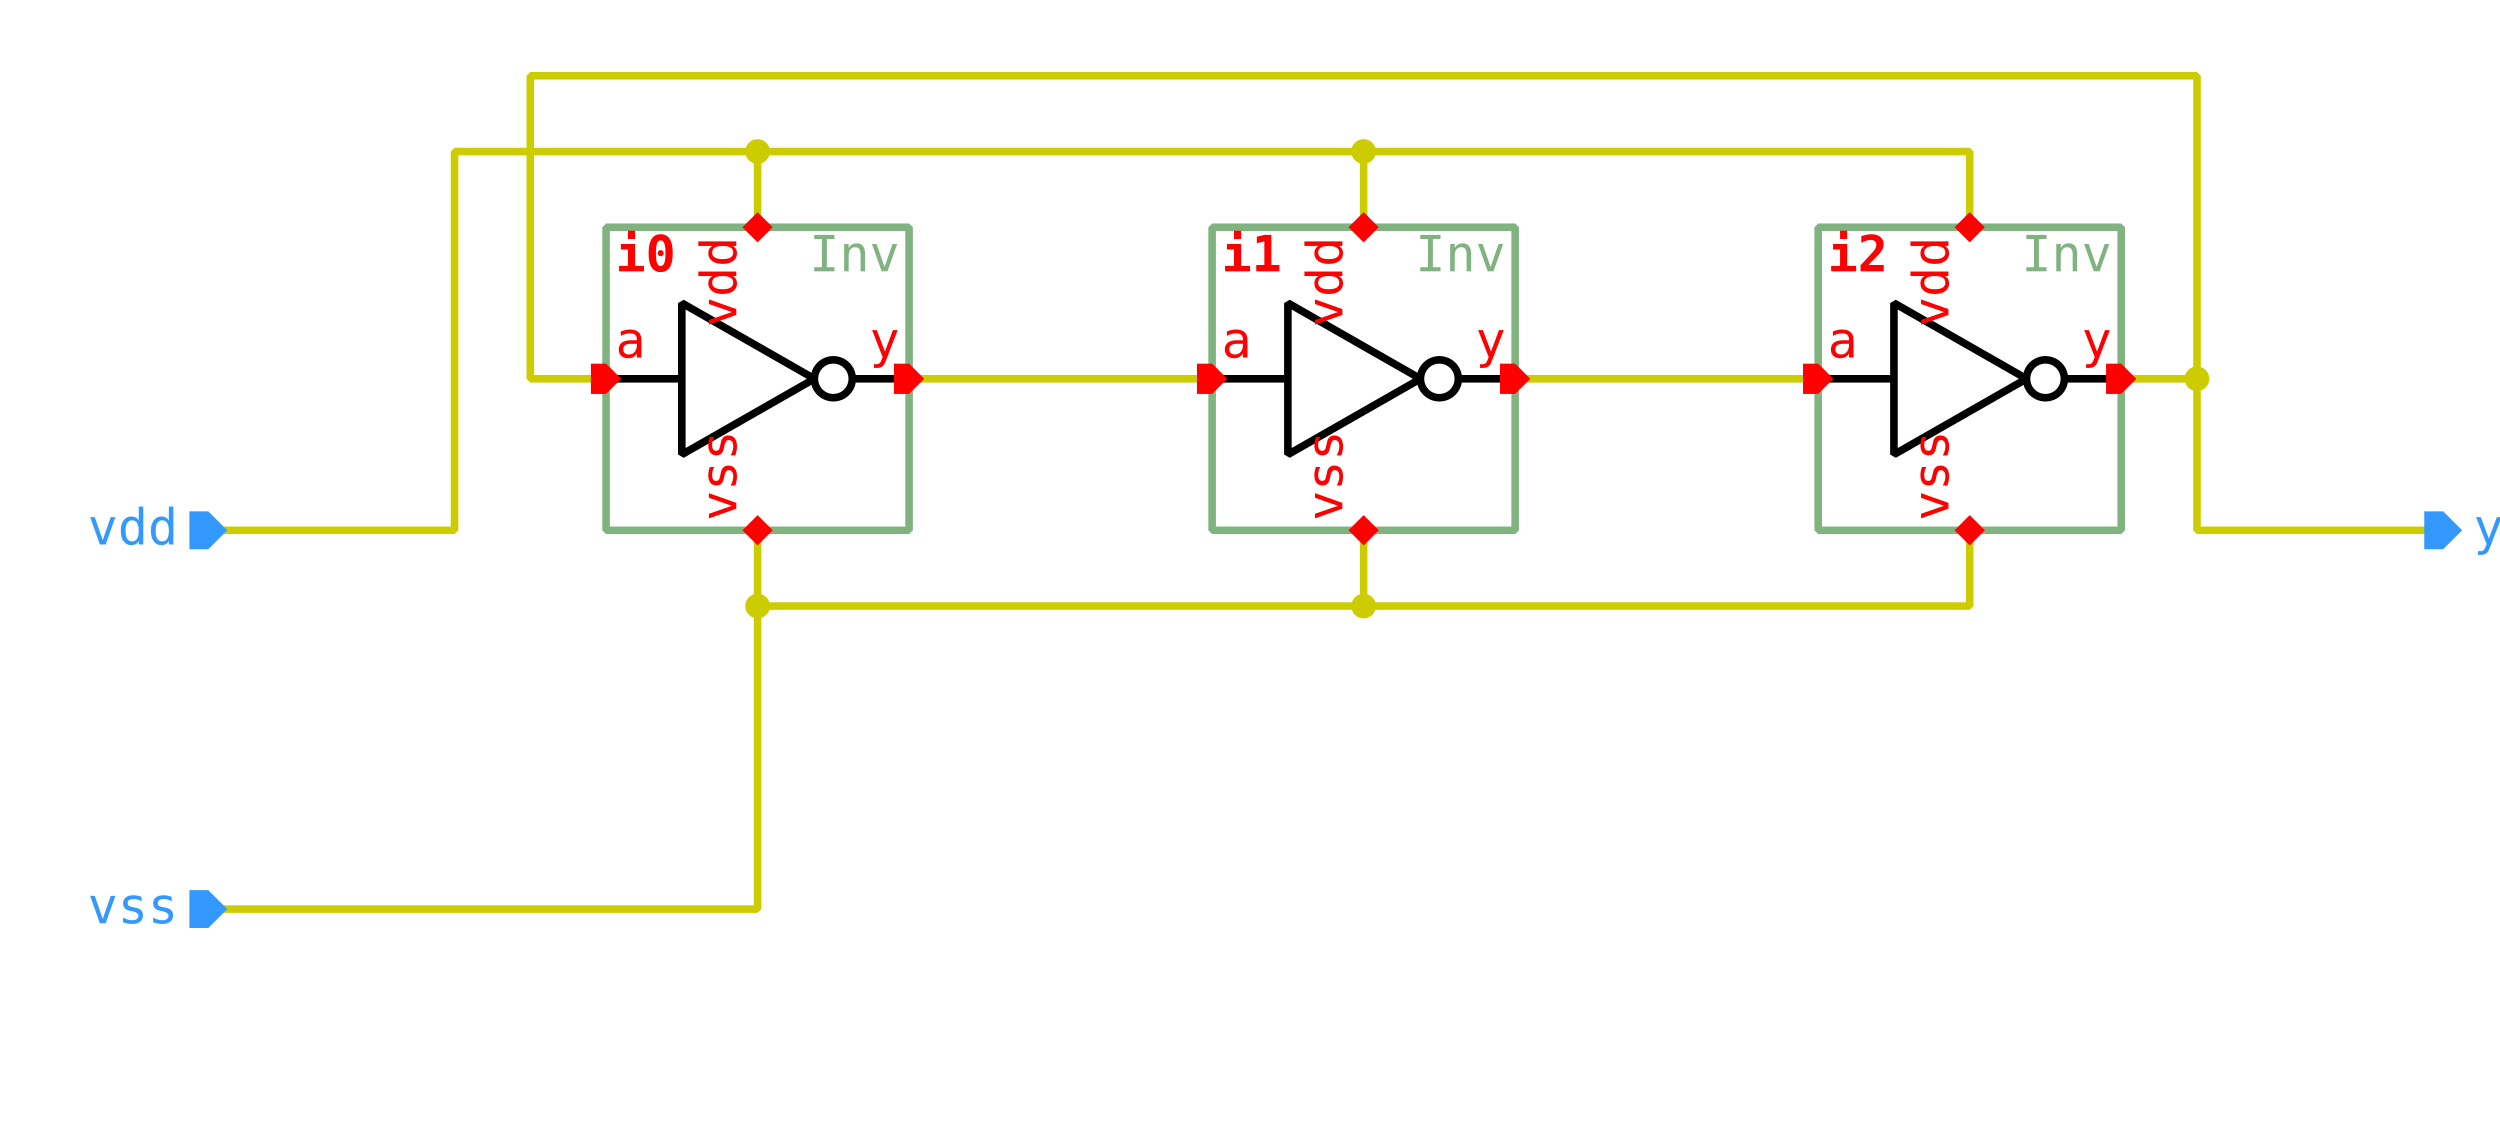
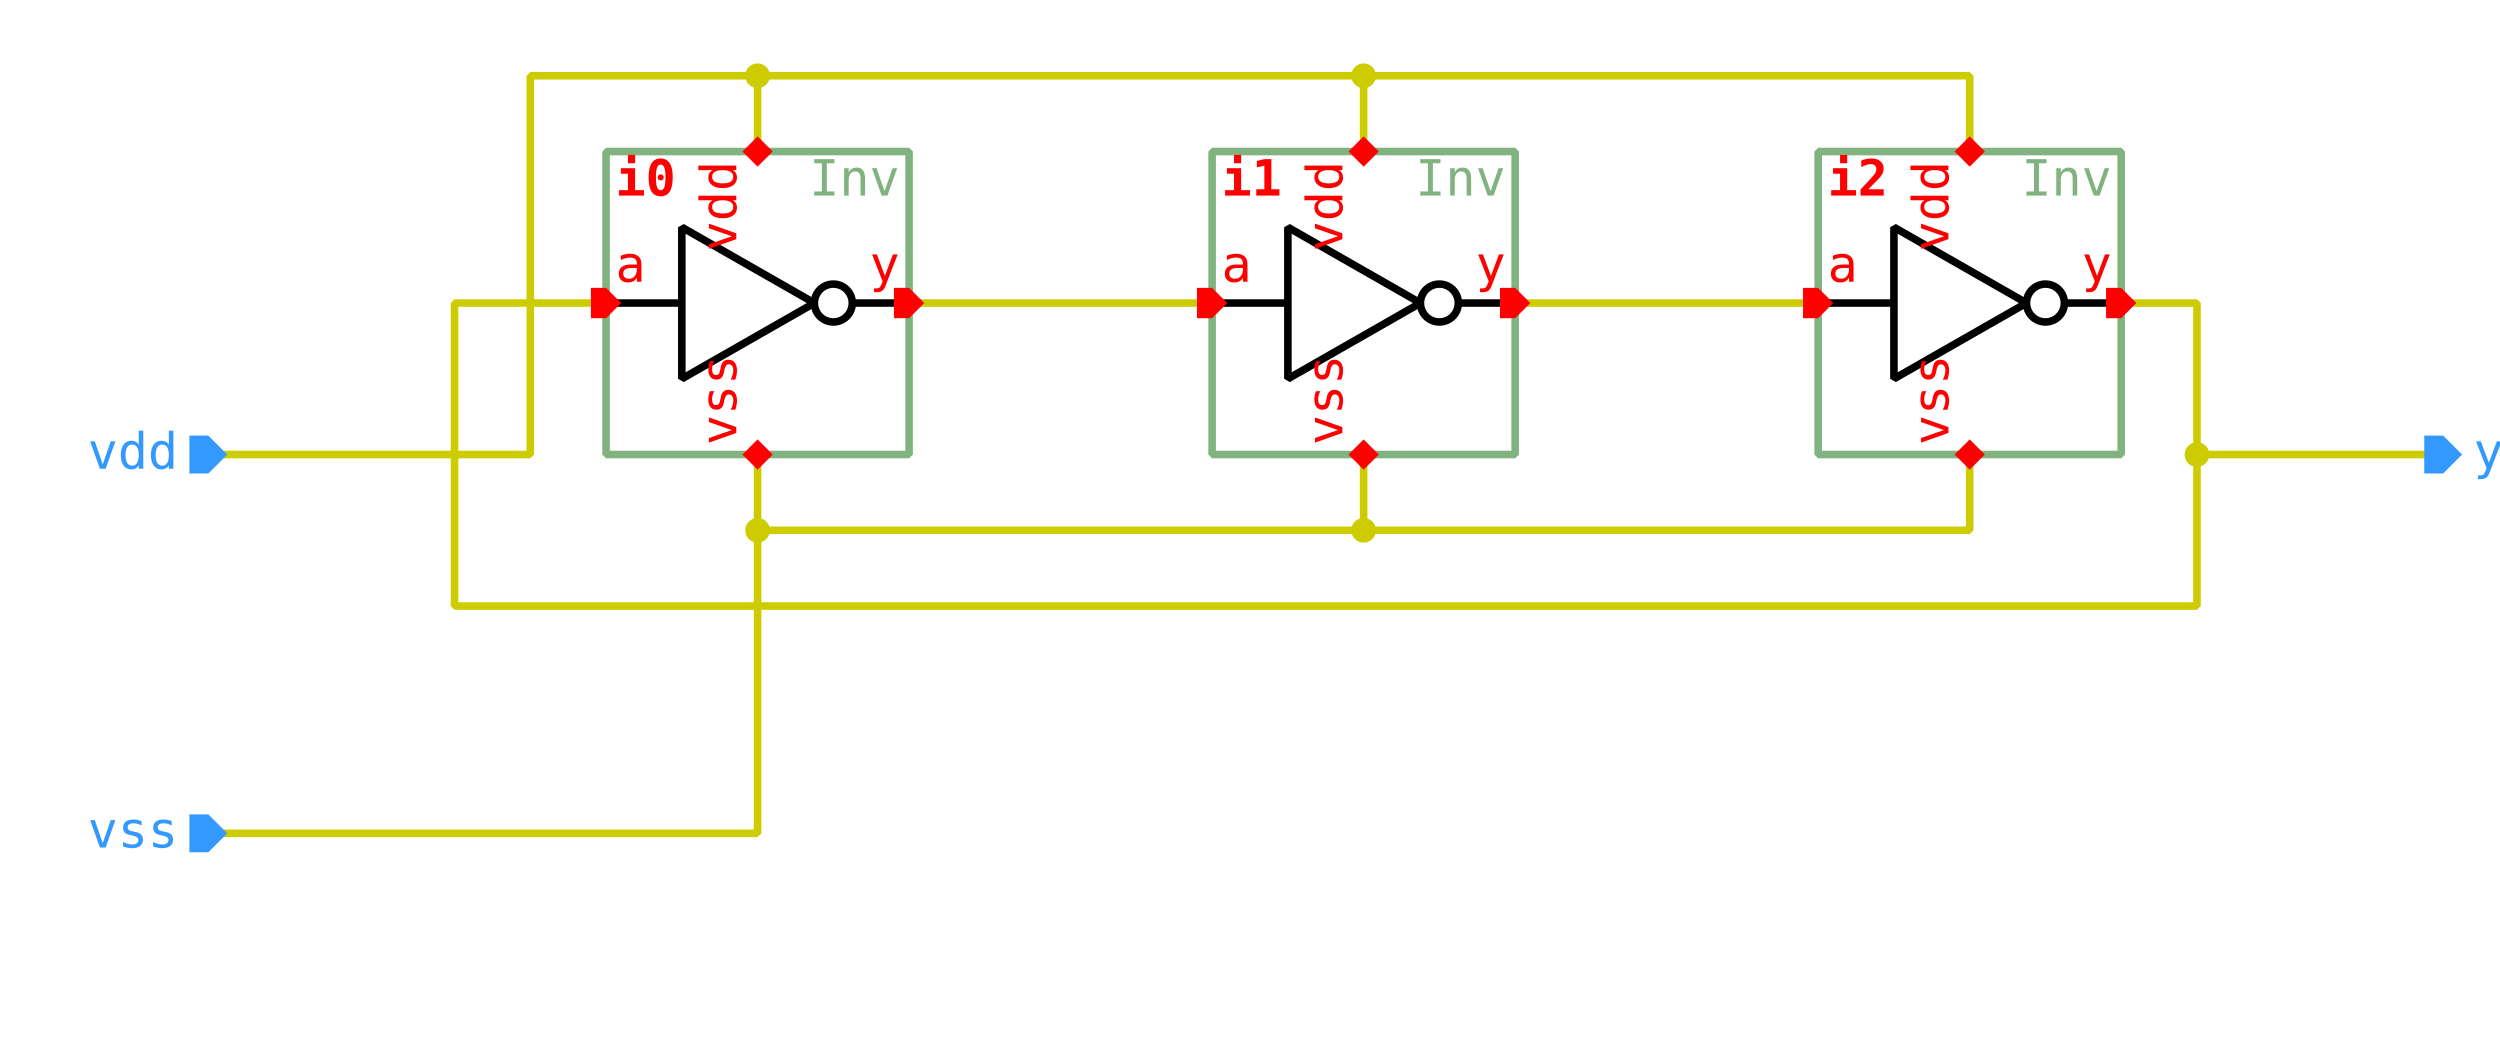
- <svg xmlns="http://www.w3.org/2000/svg" width="1155.0px" height="525.0px" viewBox="-1.0 -1.0 33.0 15.0">
+ <svg xmlns="http://www.w3.org/2000/svg" width="1155.0px" height="490.0px" viewBox="-1.0 -1.0 33.0 14.0">
  <style type="text/css">svg { stroke-linecap: butt; stroke-linejoin: bevel; } text { font-size: 11pt; font-family: "Inconsolata", monospace; font-stretch: 75%; } .instanceName { font-weight: bold; fill: #f00; } .pinLabel, .pinArrow { fill: #f00; } .params, .cellName { fill: #80b380; } .symbolOutline { stroke: #80b380; } .symbolPoly { stroke: #000; } .symbolOutline, .symbolPoly, .schemWire, .tapPoint { fill: none; stroke-width: 0.1; } .grid { fill: #ccc; } .schemWire, .tapPoint { stroke: #cc0; } .schemWire { stroke-linecap: square; } .connPoint, .tapPointLabel { fill: #cc0; } .portArrow, .portLabel { fill: #39f; }</style>
-   <g transform="matrix(1 0 0 -1 0 13.0)">
+   <g transform="matrix(1 0 0 -1 0 12.0)">
    <path d="M11.0 9.0 L15.0 9.0" class="schemWire" />
    <path d="M19.0 9.0 L23.0 9.0" class="schemWire" />
    <path d="M31.0 7.0 L30.0 7.0 L28.0 7.0 L28.0 9.0 L27.0 9.0" class="schemWire" />
-     <path d="M28.0 9.0 L28.0 13.0 L6.0 13.0 L6.0 9.0 L7.0 9.0" class="schemWire" />
-     <path d="M2.0 7.0 L3.0 7.0 L5.0 7.0 L5.0 12.0 L9.0 12.0 L9.0 11.0" class="schemWire" />
+     <path d="M28.0 7.0 L28.0 5.0 L5.0 5.0 L5.0 9.0 L7.0 9.0" class="schemWire" />
+     <path d="M2.0 7.0 L3.0 7.0 L6.0 7.0 L6.0 12.0 L9.0 12.0 L9.0 11.0" class="schemWire" />
    <path d="M9.0 12.0 L17.0 12.0 L17.0 11.0" class="schemWire" />
    <path d="M17.0 12.0 L25.0 12.0 L25.0 11.0" class="schemWire" />
    <path d="M2.0 2.0 L3.0 2.0 L9.0 2.0 L9.0 6.0 L9.0 7.0" class="schemWire" />
    <path d="M9.0 6.0 L17.0 6.0 L17.0 7.0" class="schemWire" />
    <path d="M17.0 6.0 L25.0 6.0 L25.0 7.0" class="schemWire" />
-     <circle cx="28.0" cy="9.0" r="0.163" class="connPoint" />
+     <circle cx="28.0" cy="7.0" r="0.163" class="connPoint" />
    <circle cx="17.0" cy="12.0" r="0.163" class="connPoint" />
    <circle cx="9.0" cy="12.0" r="0.163" class="connPoint" />
    <circle cx="17.0" cy="6.0" r="0.163" class="connPoint" />
    <circle cx="9.0" cy="6.0" r="0.163" class="connPoint" />
    <g>
      <rect x="7.0" y="7.0" width="4.0" height="4.0" class="symbolOutline" />
      <text transform="matrix(0.045 0 0 -0.045 10.875 10.875)" dominant-baseline="hanging" text-anchor="end" class="cellName">Inv</text>
      <text transform="matrix(0.045 0 0 -0.045 10.875 7.125)" dominant-baseline="ideographic" text-anchor="end" class="params" />
      <text transform="matrix(0.045 0 0 -0.045 7.125 10.875)" dominant-baseline="hanging" text-anchor="start" class="instanceName">i0</text>
      <path d="M0.0 2.0 L1.0 2.0" transform="matrix(1 0 0 1 7.0 7.0)" class="symbolPoly" />
      <path d="M3.25 2.0 L4.0 2.0" transform="matrix(1 0 0 1 7.0 7.0)" class="symbolPoly" />
      <path d="M1.0 1.0 L1.0 3.0 L2.75 2.0 Z" transform="matrix(1 0 0 1 7.0 7.0)" class="symbolPoly" />
      <path d="M3.0 2.0 m0.25 0 a 0.25 0.25 0 0 0 -0.5 0 a 0.25 0.25 0 0 0 0.5 0" transform="matrix(1 0 0 1 7.0 7.0)" class="symbolPoly" />
      <path d="M0 0 L0.2 -0.2 L0.2 -0.2 L0 -0.4 L-0.2 -0.2 L-0.2 -0.2 Z" transform="matrix(-1 0 0 -1 9.0 10.8)" class="pinArrow" />
      <text transform="matrix(0 0.045 0.045 0 8.875 10.875)" dominant-baseline="ideographic" text-anchor="end" class="pinLabel">vdd</text>
      <path d="M0 0 L0.2 -0.2 L0.2 -0.2 L0 -0.4 L-0.2 -0.2 L-0.2 -0.2 Z" transform="matrix(1 0 0 1 9.0 7.2)" class="pinArrow" />
      <text transform="matrix(0 0.045 0.045 0 8.875 7.125)" dominant-baseline="ideographic" text-anchor="start" class="pinLabel">vss</text>
      <path d="M0 0 L0.2 -0.2 L0.2 -0.4 L0 -0.4 L-0.2 -0.4 L-0.2 -0.2 Z" transform="matrix(0 -1 1 0 7.2 9.0)" class="pinArrow" />
      <text transform="matrix(0.045 0 0 -0.045 7.125 9.125)" dominant-baseline="ideographic" text-anchor="start" class="pinLabel">a</text>
      <path d="M0 0 L0.2 0 L0.2 -0.2 L0 -0.4 L-0.2 -0.2 L-0.2 0 Z" transform="matrix(0 1 -1 0 10.8 9.0)" class="pinArrow" />
      <text transform="matrix(0.045 0 0 -0.045 10.875 9.125)" dominant-baseline="ideographic" text-anchor="end" class="pinLabel">y</text>
    </g>
    <g>
      <rect x="15.0" y="7.0" width="4.0" height="4.0" class="symbolOutline" />
      <text transform="matrix(0.045 0 0 -0.045 18.875 10.875)" dominant-baseline="hanging" text-anchor="end" class="cellName">Inv</text>
      <text transform="matrix(0.045 0 0 -0.045 18.875 7.125)" dominant-baseline="ideographic" text-anchor="end" class="params" />
      <text transform="matrix(0.045 0 0 -0.045 15.125 10.875)" dominant-baseline="hanging" text-anchor="start" class="instanceName">i1</text>
      <path d="M0.0 2.0 L1.0 2.0" transform="matrix(1 0 0 1 15.0 7.0)" class="symbolPoly" />
      <path d="M3.25 2.0 L4.0 2.0" transform="matrix(1 0 0 1 15.0 7.0)" class="symbolPoly" />
      <path d="M1.0 1.0 L1.0 3.0 L2.75 2.0 Z" transform="matrix(1 0 0 1 15.0 7.0)" class="symbolPoly" />
      <path d="M3.0 2.0 m0.25 0 a 0.25 0.25 0 0 0 -0.5 0 a 0.25 0.25 0 0 0 0.5 0" transform="matrix(1 0 0 1 15.0 7.0)" class="symbolPoly" />
      <path d="M0 0 L0.2 -0.2 L0.2 -0.2 L0 -0.4 L-0.2 -0.2 L-0.2 -0.2 Z" transform="matrix(-1 0 0 -1 17.0 10.8)" class="pinArrow" />
      <text transform="matrix(0 0.045 0.045 0 16.875 10.875)" dominant-baseline="ideographic" text-anchor="end" class="pinLabel">vdd</text>
      <path d="M0 0 L0.2 -0.2 L0.2 -0.2 L0 -0.4 L-0.2 -0.2 L-0.2 -0.2 Z" transform="matrix(1 0 0 1 17.0 7.2)" class="pinArrow" />
      <text transform="matrix(0 0.045 0.045 0 16.875 7.125)" dominant-baseline="ideographic" text-anchor="start" class="pinLabel">vss</text>
      <path d="M0 0 L0.2 -0.2 L0.2 -0.4 L0 -0.4 L-0.2 -0.4 L-0.2 -0.2 Z" transform="matrix(0 -1 1 0 15.2 9.0)" class="pinArrow" />
      <text transform="matrix(0.045 0 0 -0.045 15.125 9.125)" dominant-baseline="ideographic" text-anchor="start" class="pinLabel">a</text>
      <path d="M0 0 L0.2 0 L0.2 -0.2 L0 -0.4 L-0.2 -0.2 L-0.2 0 Z" transform="matrix(0 1 -1 0 18.8 9.0)" class="pinArrow" />
      <text transform="matrix(0.045 0 0 -0.045 18.875 9.125)" dominant-baseline="ideographic" text-anchor="end" class="pinLabel">y</text>
    </g>
    <g>
      <rect x="23.0" y="7.0" width="4.0" height="4.0" class="symbolOutline" />
      <text transform="matrix(0.045 0 0 -0.045 26.875 10.875)" dominant-baseline="hanging" text-anchor="end" class="cellName">Inv</text>
      <text transform="matrix(0.045 0 0 -0.045 26.875 7.125)" dominant-baseline="ideographic" text-anchor="end" class="params" />
      <text transform="matrix(0.045 0 0 -0.045 23.125 10.875)" dominant-baseline="hanging" text-anchor="start" class="instanceName">i2</text>
      <path d="M0.0 2.0 L1.0 2.0" transform="matrix(1 0 0 1 23.0 7.0)" class="symbolPoly" />
      <path d="M3.25 2.0 L4.0 2.0" transform="matrix(1 0 0 1 23.0 7.0)" class="symbolPoly" />
      <path d="M1.0 1.0 L1.0 3.0 L2.75 2.0 Z" transform="matrix(1 0 0 1 23.0 7.0)" class="symbolPoly" />
      <path d="M3.0 2.0 m0.25 0 a 0.25 0.25 0 0 0 -0.5 0 a 0.25 0.25 0 0 0 0.5 0" transform="matrix(1 0 0 1 23.0 7.0)" class="symbolPoly" />
      <path d="M0 0 L0.2 -0.2 L0.2 -0.2 L0 -0.4 L-0.2 -0.2 L-0.2 -0.2 Z" transform="matrix(-1 0 0 -1 25.0 10.8)" class="pinArrow" />
      <text transform="matrix(0 0.045 0.045 0 24.875 10.875)" dominant-baseline="ideographic" text-anchor="end" class="pinLabel">vdd</text>
      <path d="M0 0 L0.2 -0.2 L0.2 -0.2 L0 -0.4 L-0.2 -0.2 L-0.2 -0.2 Z" transform="matrix(1 0 0 1 25.0 7.2)" class="pinArrow" />
      <text transform="matrix(0 0.045 0.045 0 24.875 7.125)" dominant-baseline="ideographic" text-anchor="start" class="pinLabel">vss</text>
      <path d="M0 0 L0.2 -0.2 L0.2 -0.4 L0 -0.4 L-0.2 -0.4 L-0.2 -0.2 Z" transform="matrix(0 -1 1 0 23.2 9.0)" class="pinArrow" />
      <text transform="matrix(0.045 0 0 -0.045 23.125 9.125)" dominant-baseline="ideographic" text-anchor="start" class="pinLabel">a</text>
      <path d="M0 0 L0.2 0 L0.2 -0.2 L0 -0.4 L-0.2 -0.2 L-0.2 0 Z" transform="matrix(0 1 -1 0 26.8 9.0)" class="pinArrow" />
      <text transform="matrix(0.045 0 0 -0.045 26.875 9.125)" dominant-baseline="ideographic" text-anchor="end" class="pinLabel">y</text>
    </g>
    <g>
      <path d="M0 0 L0.25 0 L0.25 -0.25 L0 -0.5 L-0.25 -0.25 L-0.25 0 Z" transform="matrix(0 1 -1 0 31.0 7.0)" class="portArrow" />
      <text transform="matrix(0.045 0 0 -0.045 31.65 7.0)" dominant-baseline="middle" text-anchor="start" class="portLabel">y</text>
    </g>
    <g>
      <path d="M0 0 L0.25 -0.25 L0.25 -0.5 L0 -0.5 L-0.25 -0.5 L-0.25 -0.25 Z" transform="matrix(0 -1 1 0 2.0 7.0)" class="portArrow" />
      <text transform="matrix(0.045 0 0 -0.045 1.35 7.0)" dominant-baseline="middle" text-anchor="end" class="portLabel">vdd</text>
    </g>
    <g>
      <path d="M0 0 L0.25 -0.25 L0.25 -0.5 L0 -0.5 L-0.25 -0.5 L-0.25 -0.25 Z" transform="matrix(0 -1 1 0 2.0 2.0)" class="portArrow" />
      <text transform="matrix(0.045 0 0 -0.045 1.35 2.0)" dominant-baseline="middle" text-anchor="end" class="portLabel">vss</text>
    </g>
  </g>
</svg>
